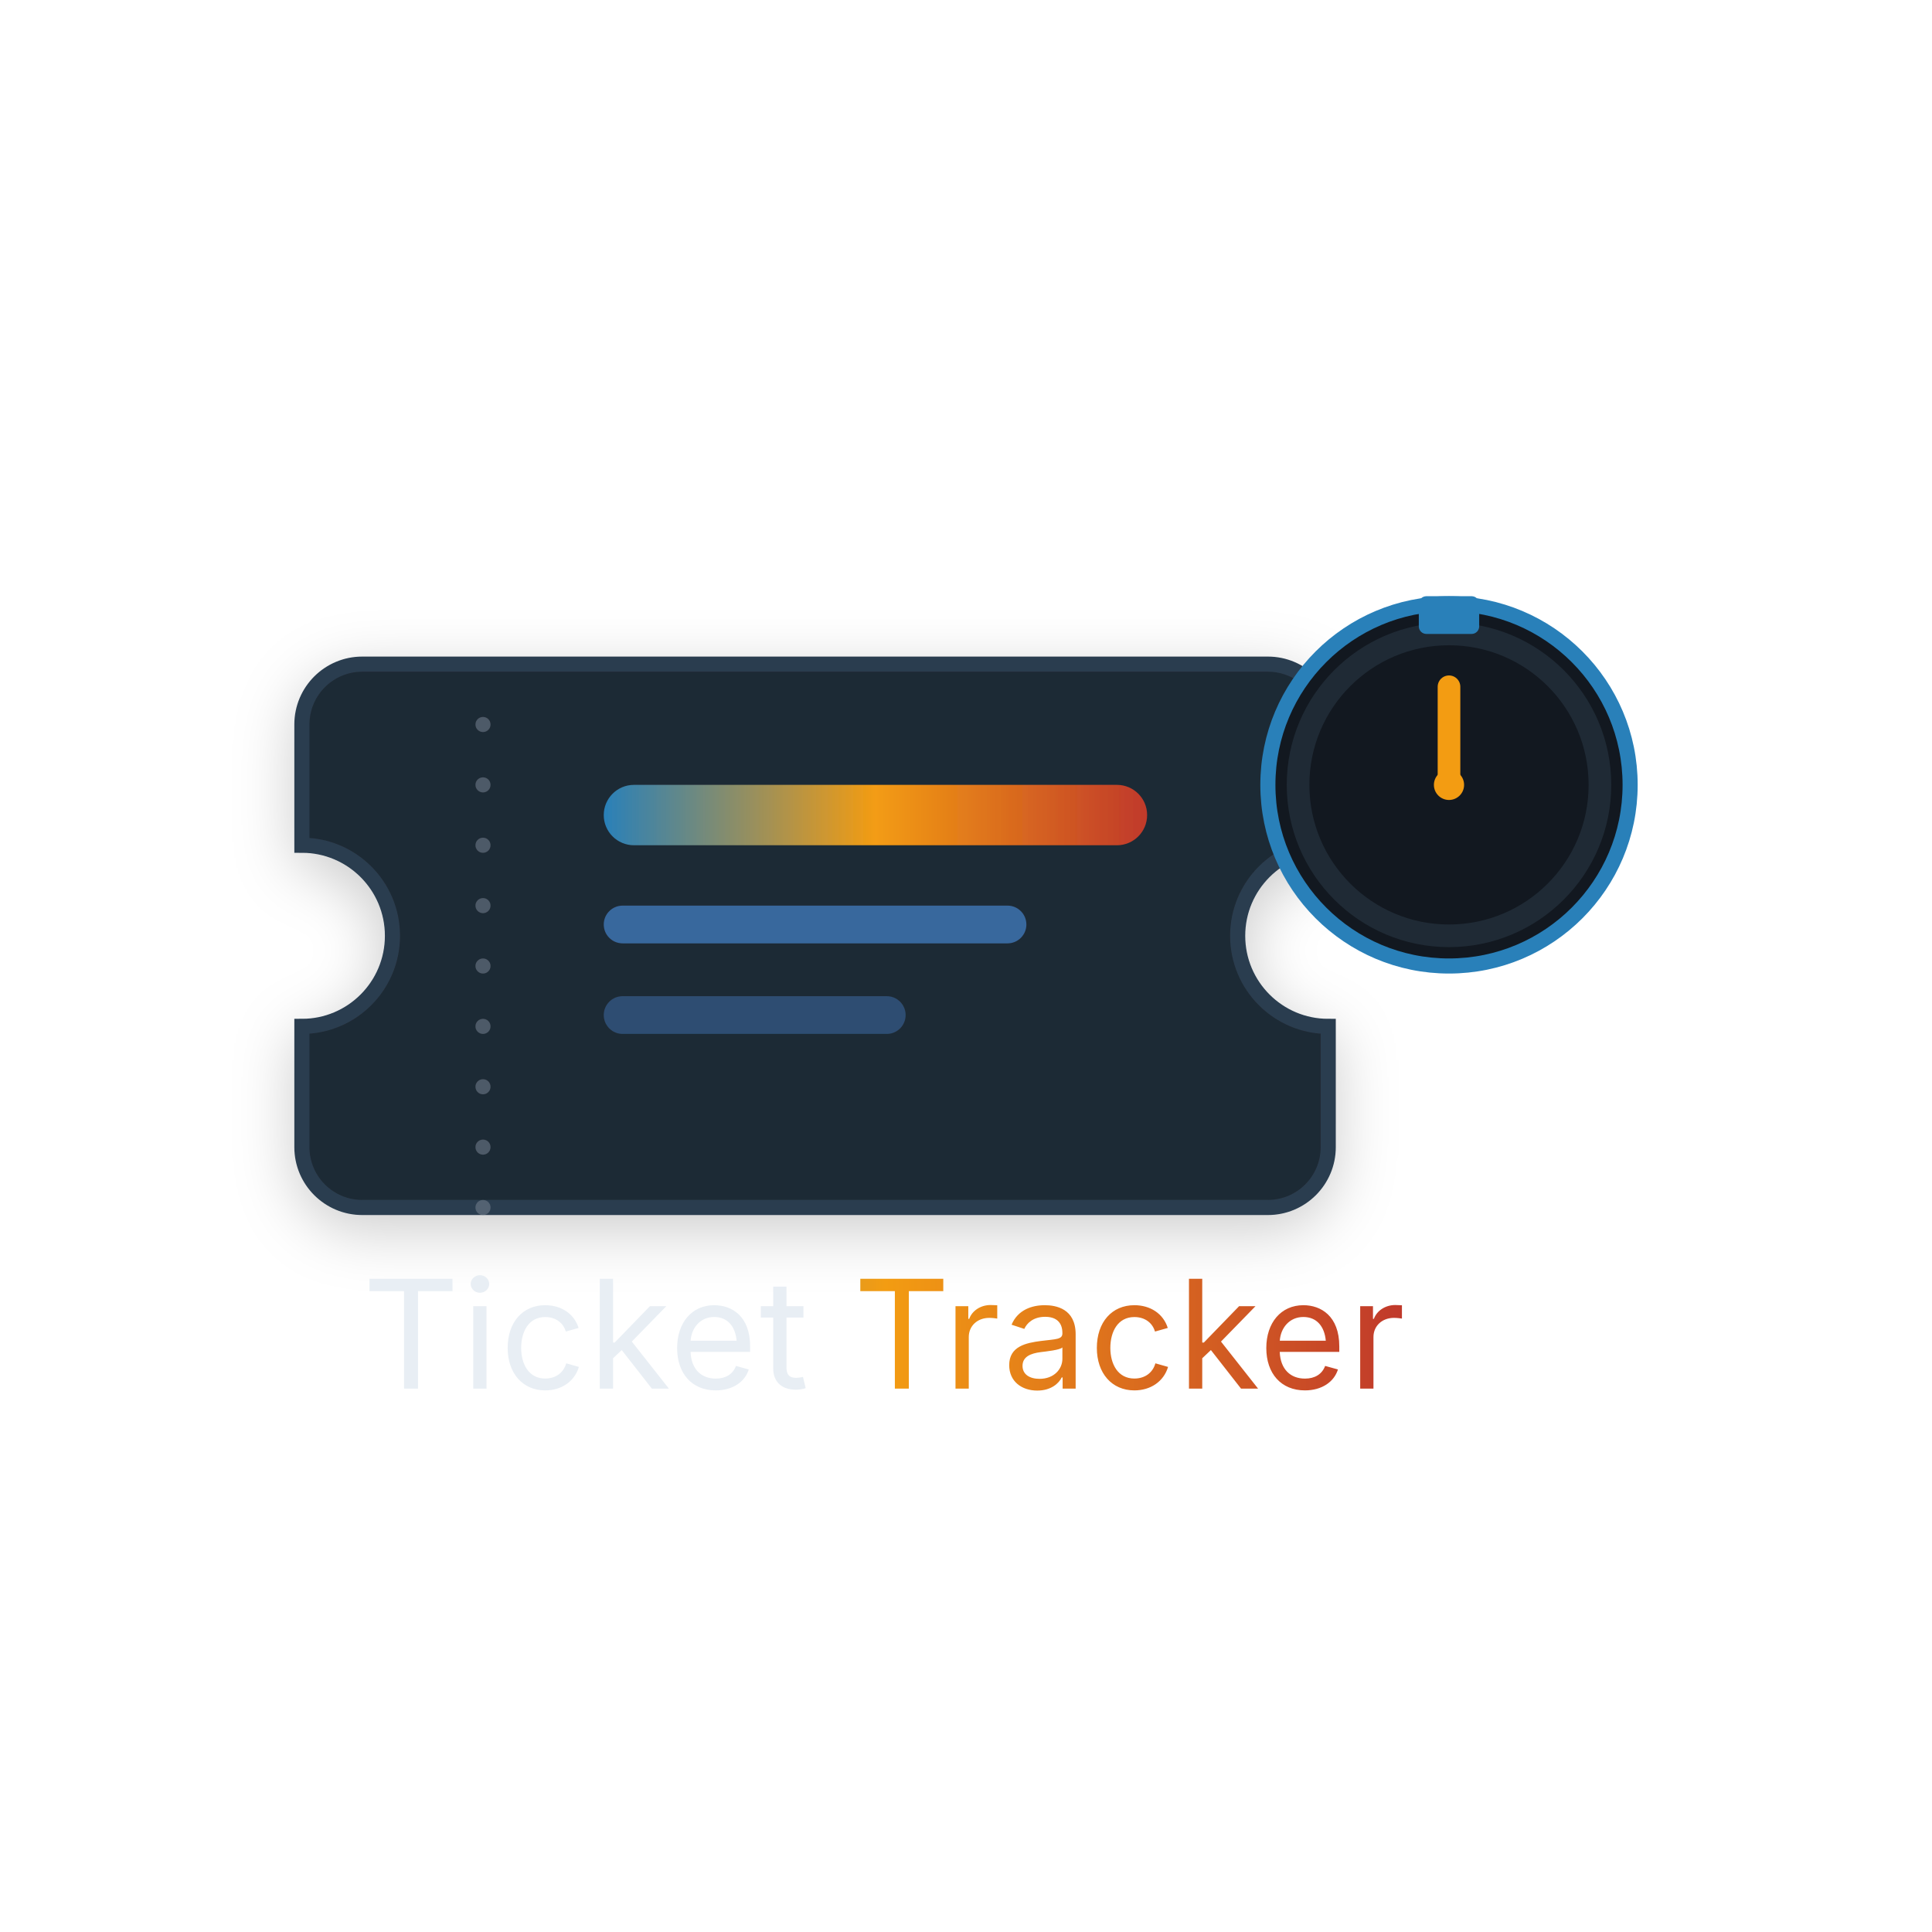
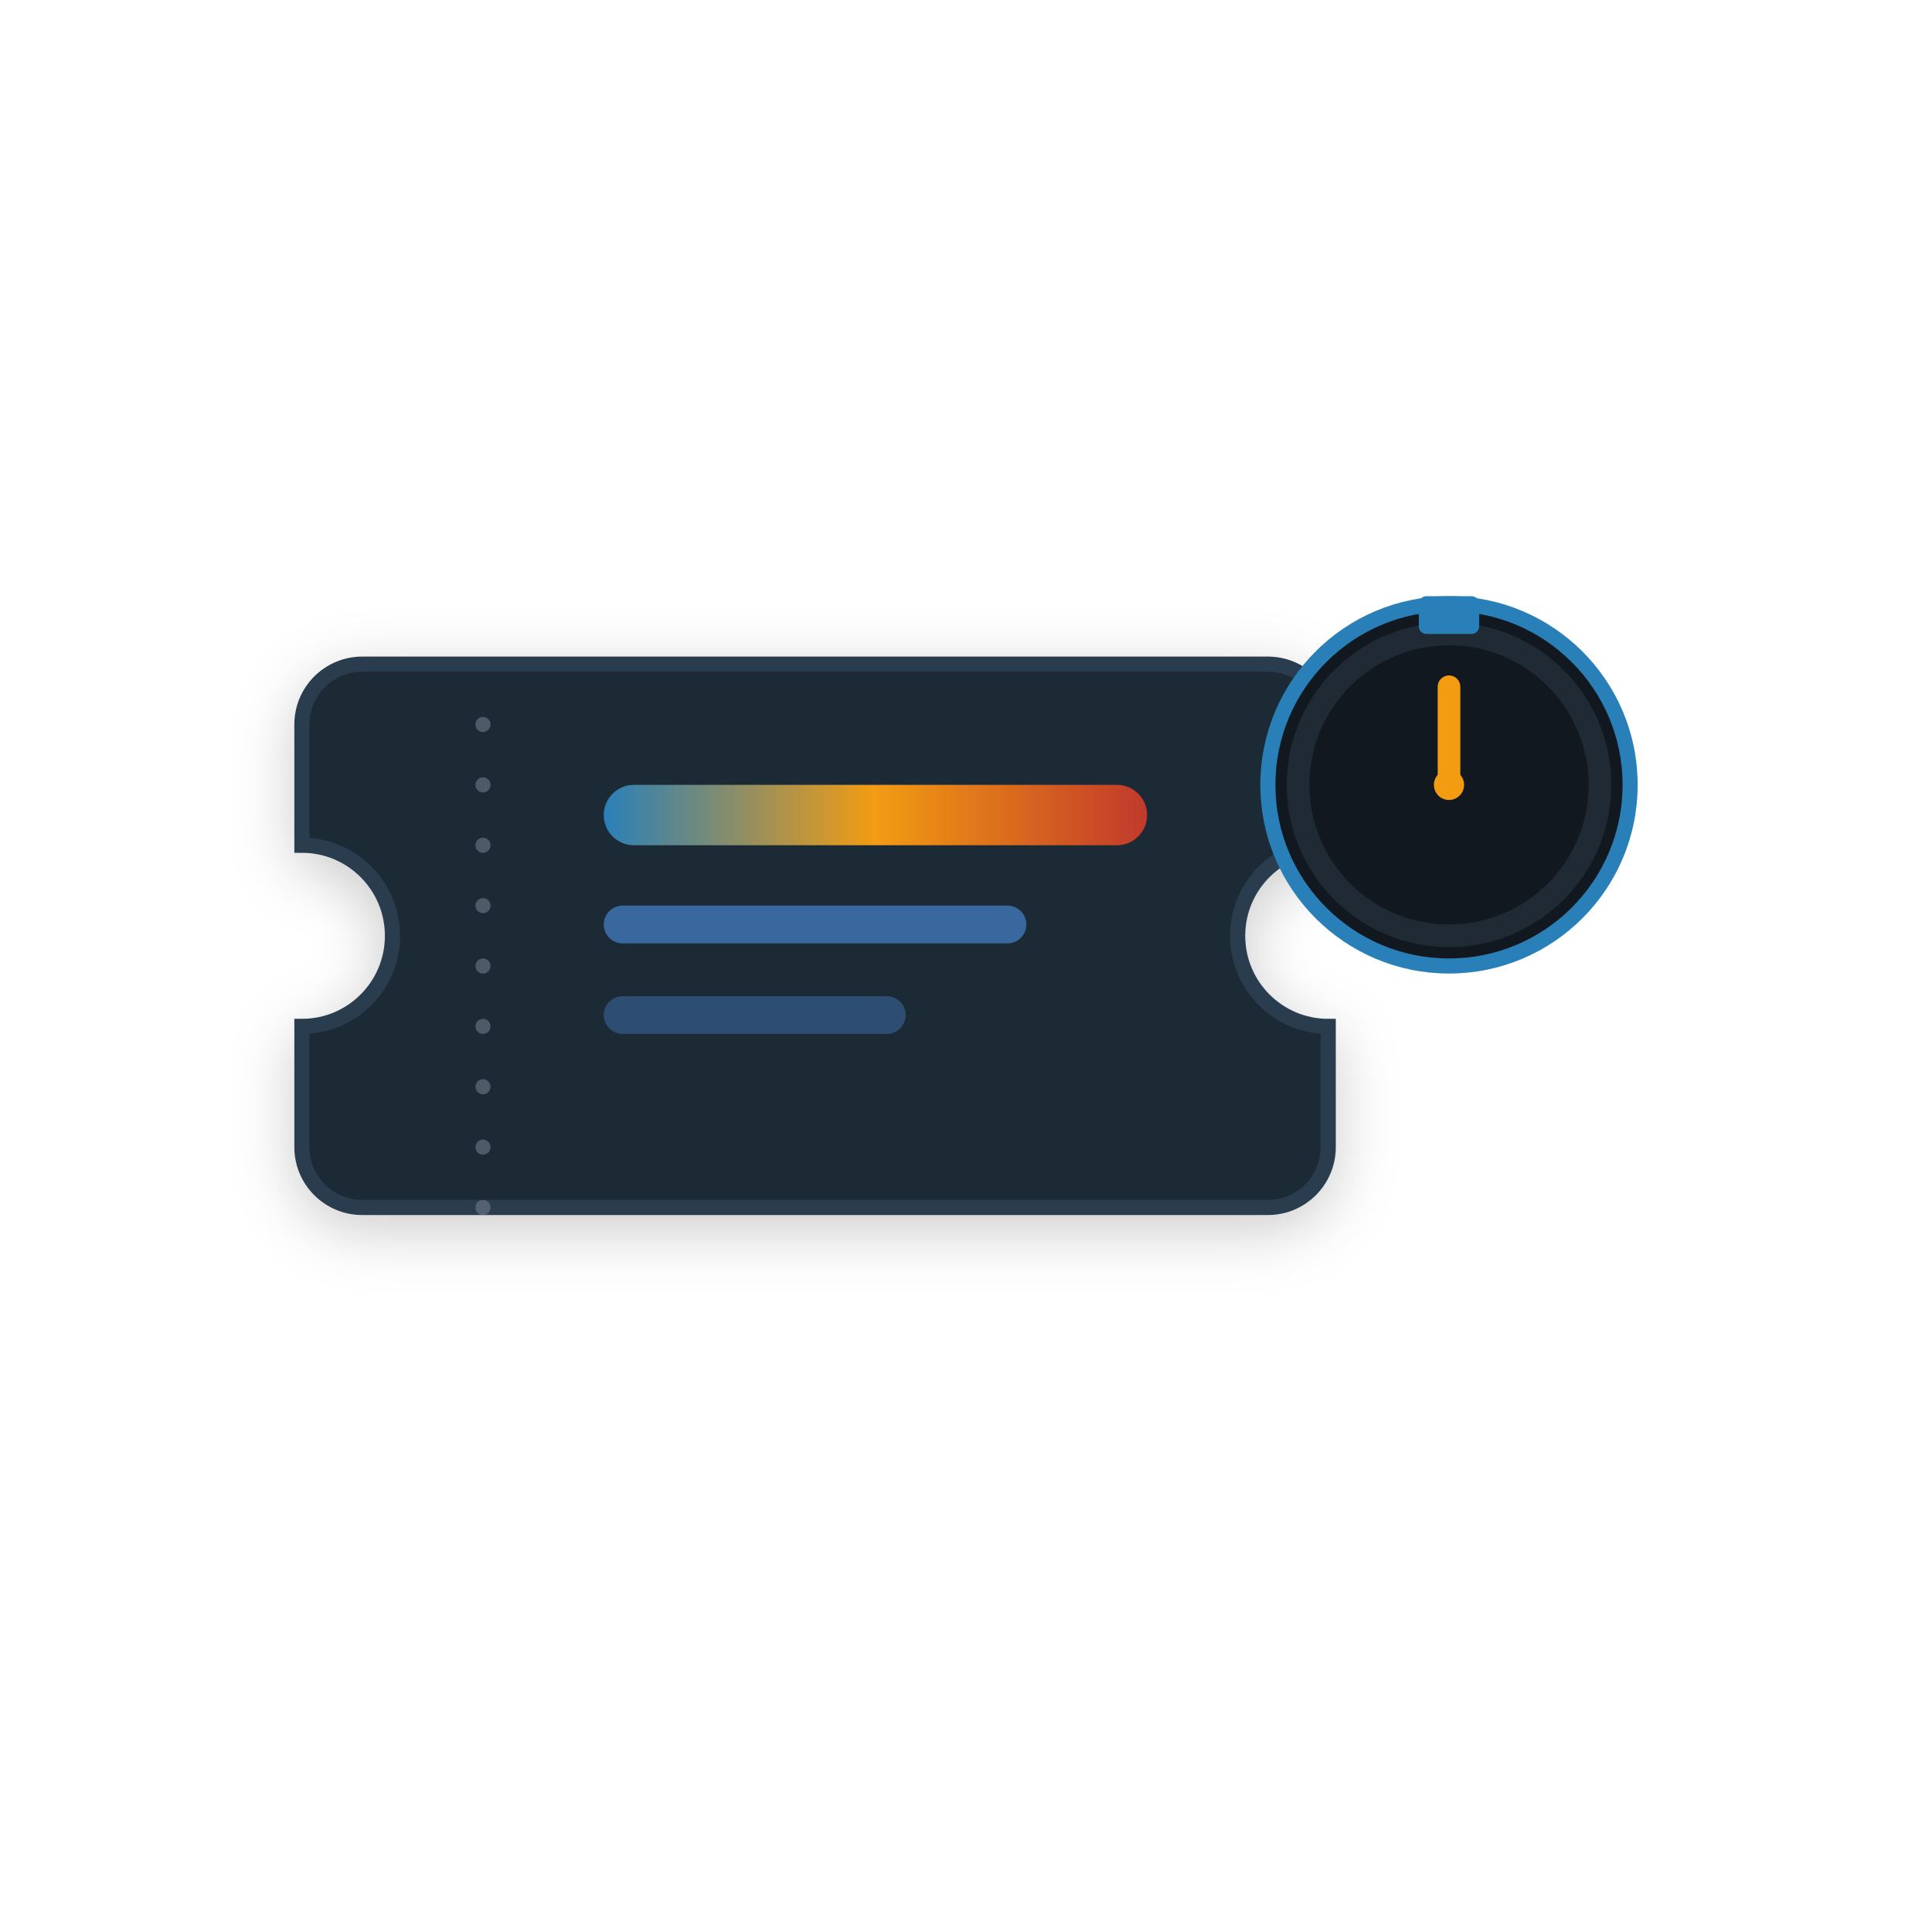
<svg xmlns="http://www.w3.org/2000/svg" width="512" height="512" viewBox="0 0 512 512">
  <defs>
    <linearGradient id="urgency" x1="0" x2="1" y1="0" y2="0">
      <stop offset="0%" stop-color="#2980B9" />
      <stop offset="50%" stop-color="#F39C12" />
      <stop offset="100%" stop-color="#C0392B" />
    </linearGradient>
    <filter id="softShadow" x="-50%" y="-50%" width="200%" height="200%">
      <feDropShadow dx="0" dy="4" stdDeviation="8" flood-opacity="0.2" />
    </filter>
  </defs>
  <rect x="0" y="0" width="512" height="512" fill="#0F1115" rx="32" ry="32" display="none" />
  <g filter="url(#softShadow)">
    <path d="       M96,176        h240        a16,16 0 0 1 16,16        v32        a24,24 0 0 0 0,48        v32        a16,16 0 0 1 -16,16        h-240       a16,16 0 0 1 -16,-16       v-32       a24,24 0 0 0 0,-48       v-32       a16,16 0 0 1 16,-16       z" fill="#1F2A35" stroke="#2C3E50" stroke-width="4" />
    <g opacity="0.6">
      <circle cx="128" cy="192" r="2" fill="#6C7A89" />
      <circle cx="128" cy="208" r="2" fill="#6C7A89" />
      <circle cx="128" cy="224" r="2" fill="#6C7A89" />
      <circle cx="128" cy="240" r="2" fill="#6C7A89" />
      <circle cx="128" cy="256" r="2" fill="#6C7A89" />
      <circle cx="128" cy="272" r="2" fill="#6C7A89" />
      <circle cx="128" cy="288" r="2" fill="#6C7A89" />
      <circle cx="128" cy="304" r="2" fill="#6C7A89" />
      <circle cx="128" cy="320" r="2" fill="#6C7A89" />
    </g>
    <rect x="160" y="208" width="144" height="16" rx="8" fill="url(#urgency)" />
    <rect x="160" y="240" width="112" height="10" rx="5" fill="#4A90E2" opacity="0.6" />
    <rect x="160" y="264" width="80" height="10" rx="5" fill="#4A90E2" opacity="0.35" />
  </g>
  <g transform="translate(336,160)">
    <circle cx="48" cy="48" r="48" fill="#121820" stroke="#2980B9" stroke-width="4" />
    <circle cx="48" cy="48" r="40" fill="none" stroke="#1F2A35" stroke-width="6" />
    <line x1="48" y1="48" x2="48" y2="22" stroke="#F39C12" stroke-width="6" stroke-linecap="round" />
    <circle cx="48" cy="48" r="4" fill="#F39C12" />
    <rect x="40" y="-2" width="16" height="10" rx="2" fill="#2980B9" />
  </g>
-   <g transform="translate(96,368)">
-     <text x="0" y="0" font-family="Inter, -apple-system, BlinkMacSystemFont, 'Segoe UI', Roboto, Oxygen, Ubuntu, Cantarell, 'Helvetica Neue', Arial, sans-serif" font-size="40" fill="#E8EEF4" letter-spacing="0.5">
-       Ticket
-       <tspan fill="url(#urgency)">Tracker</tspan>
-     </text>
-   </g>
</svg>
